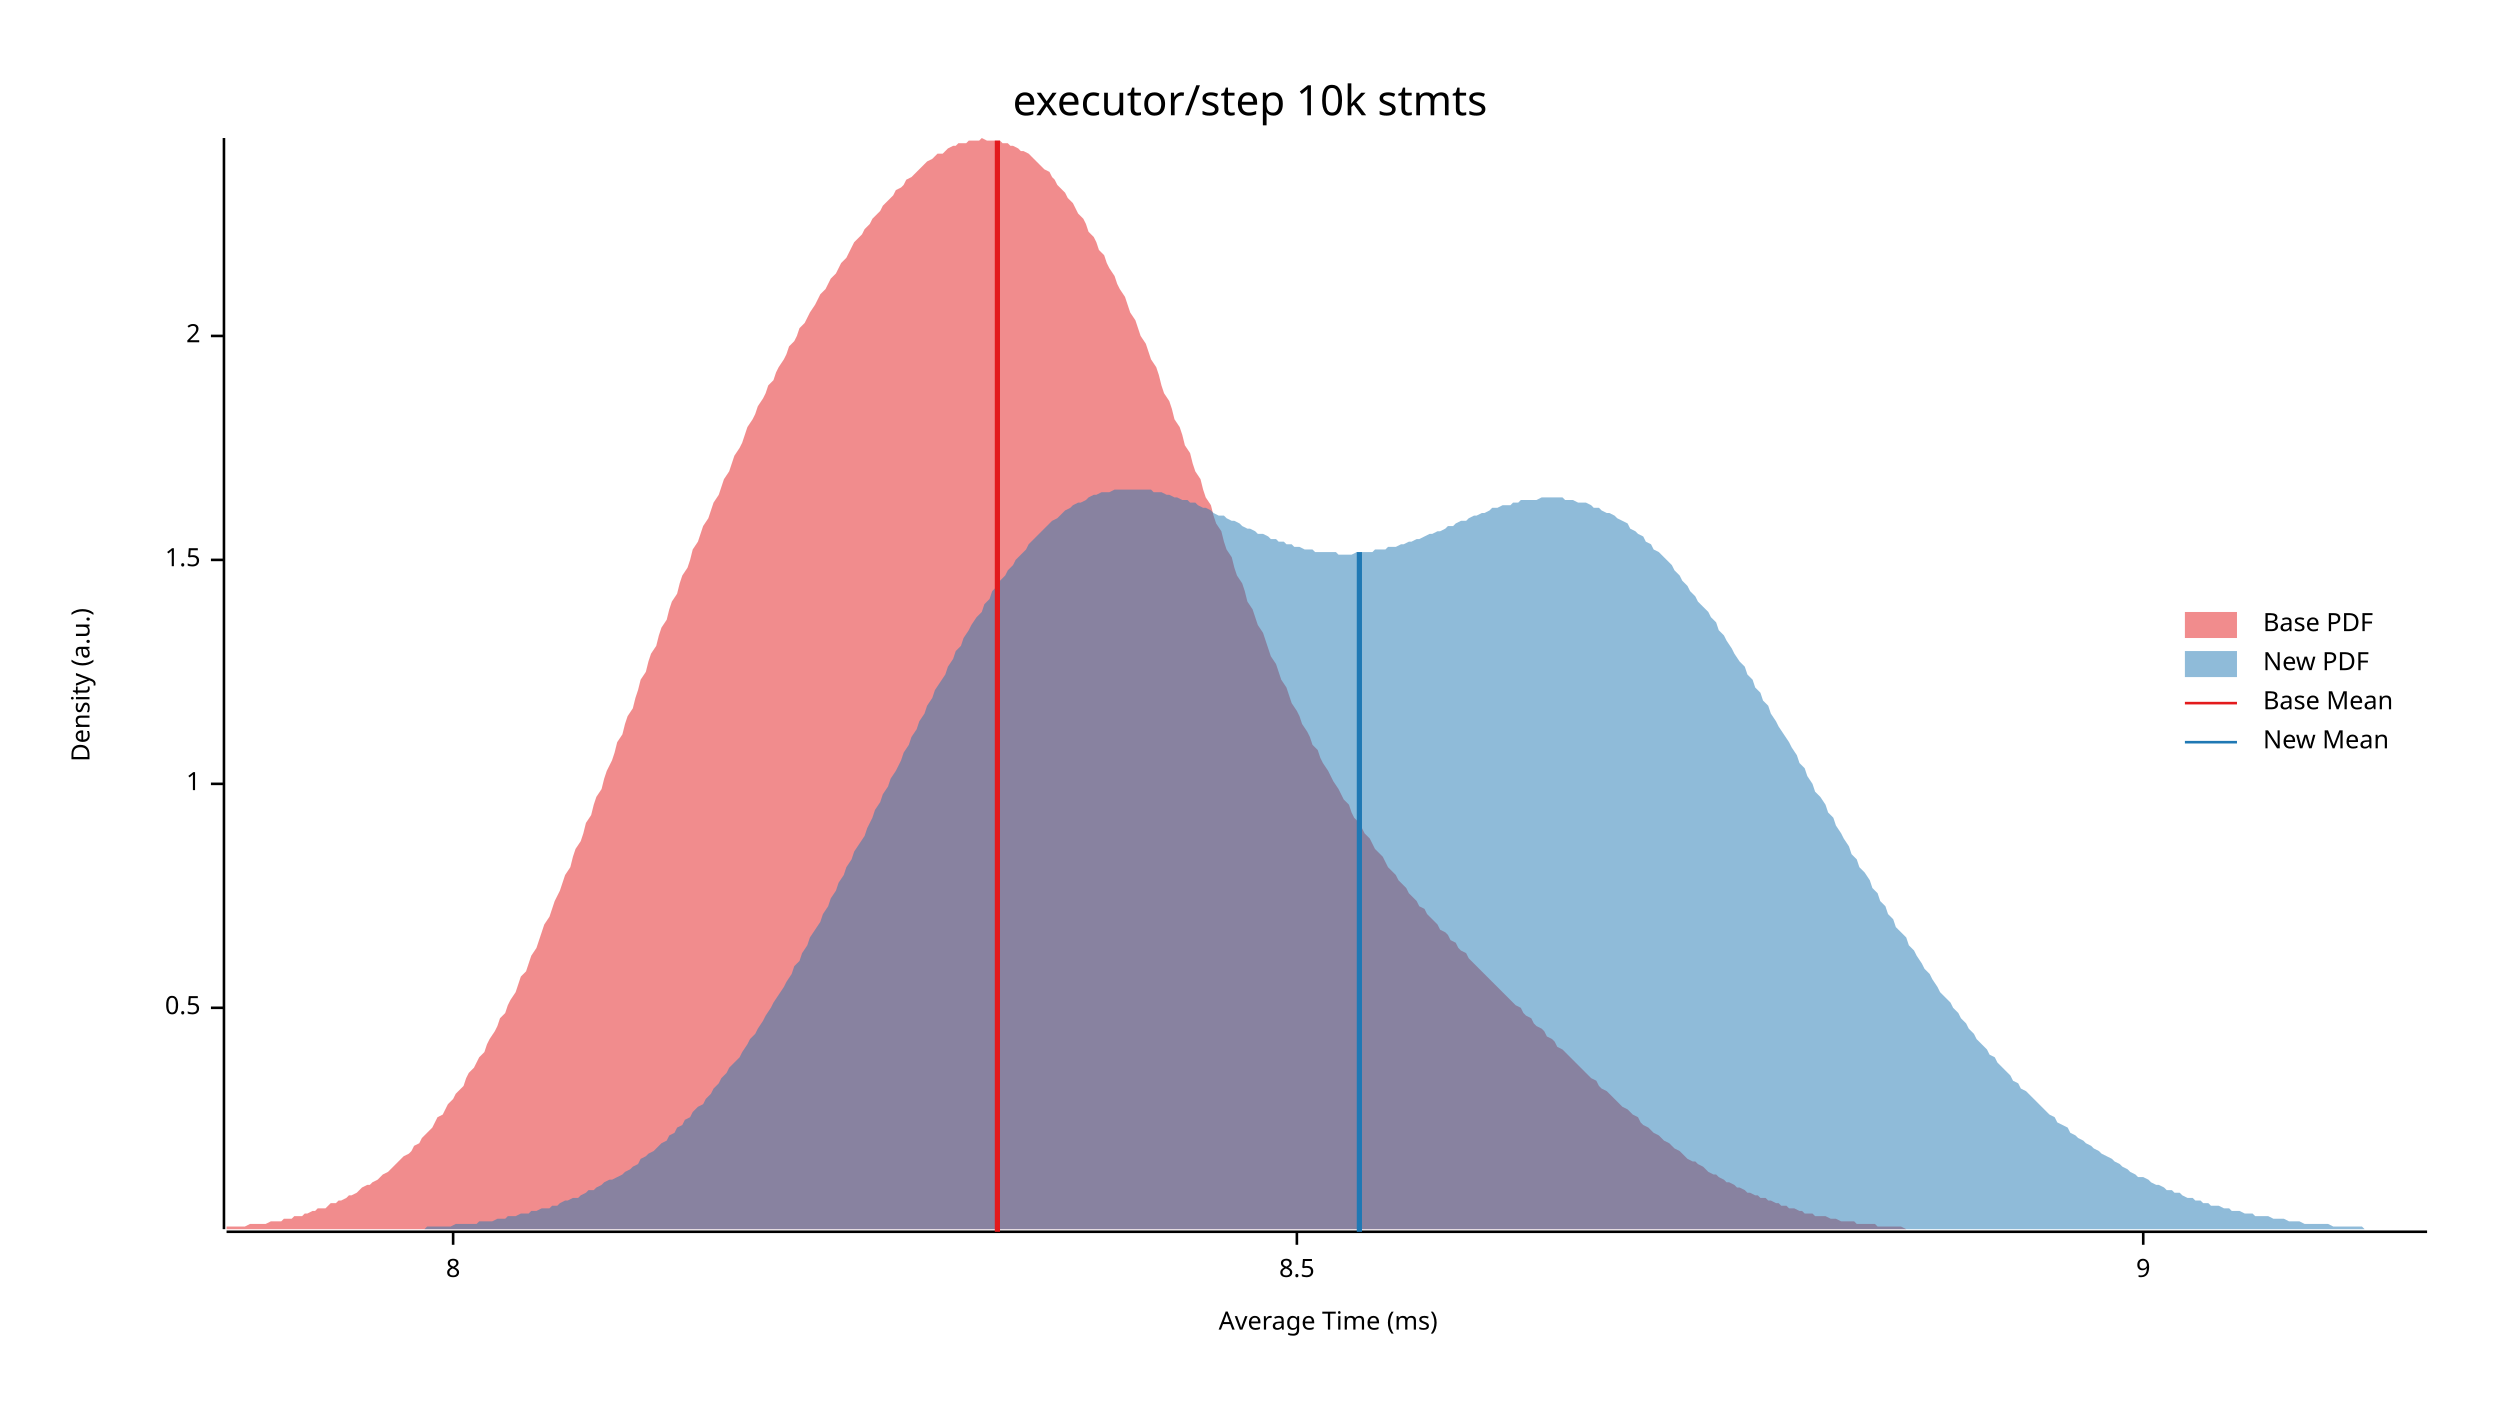
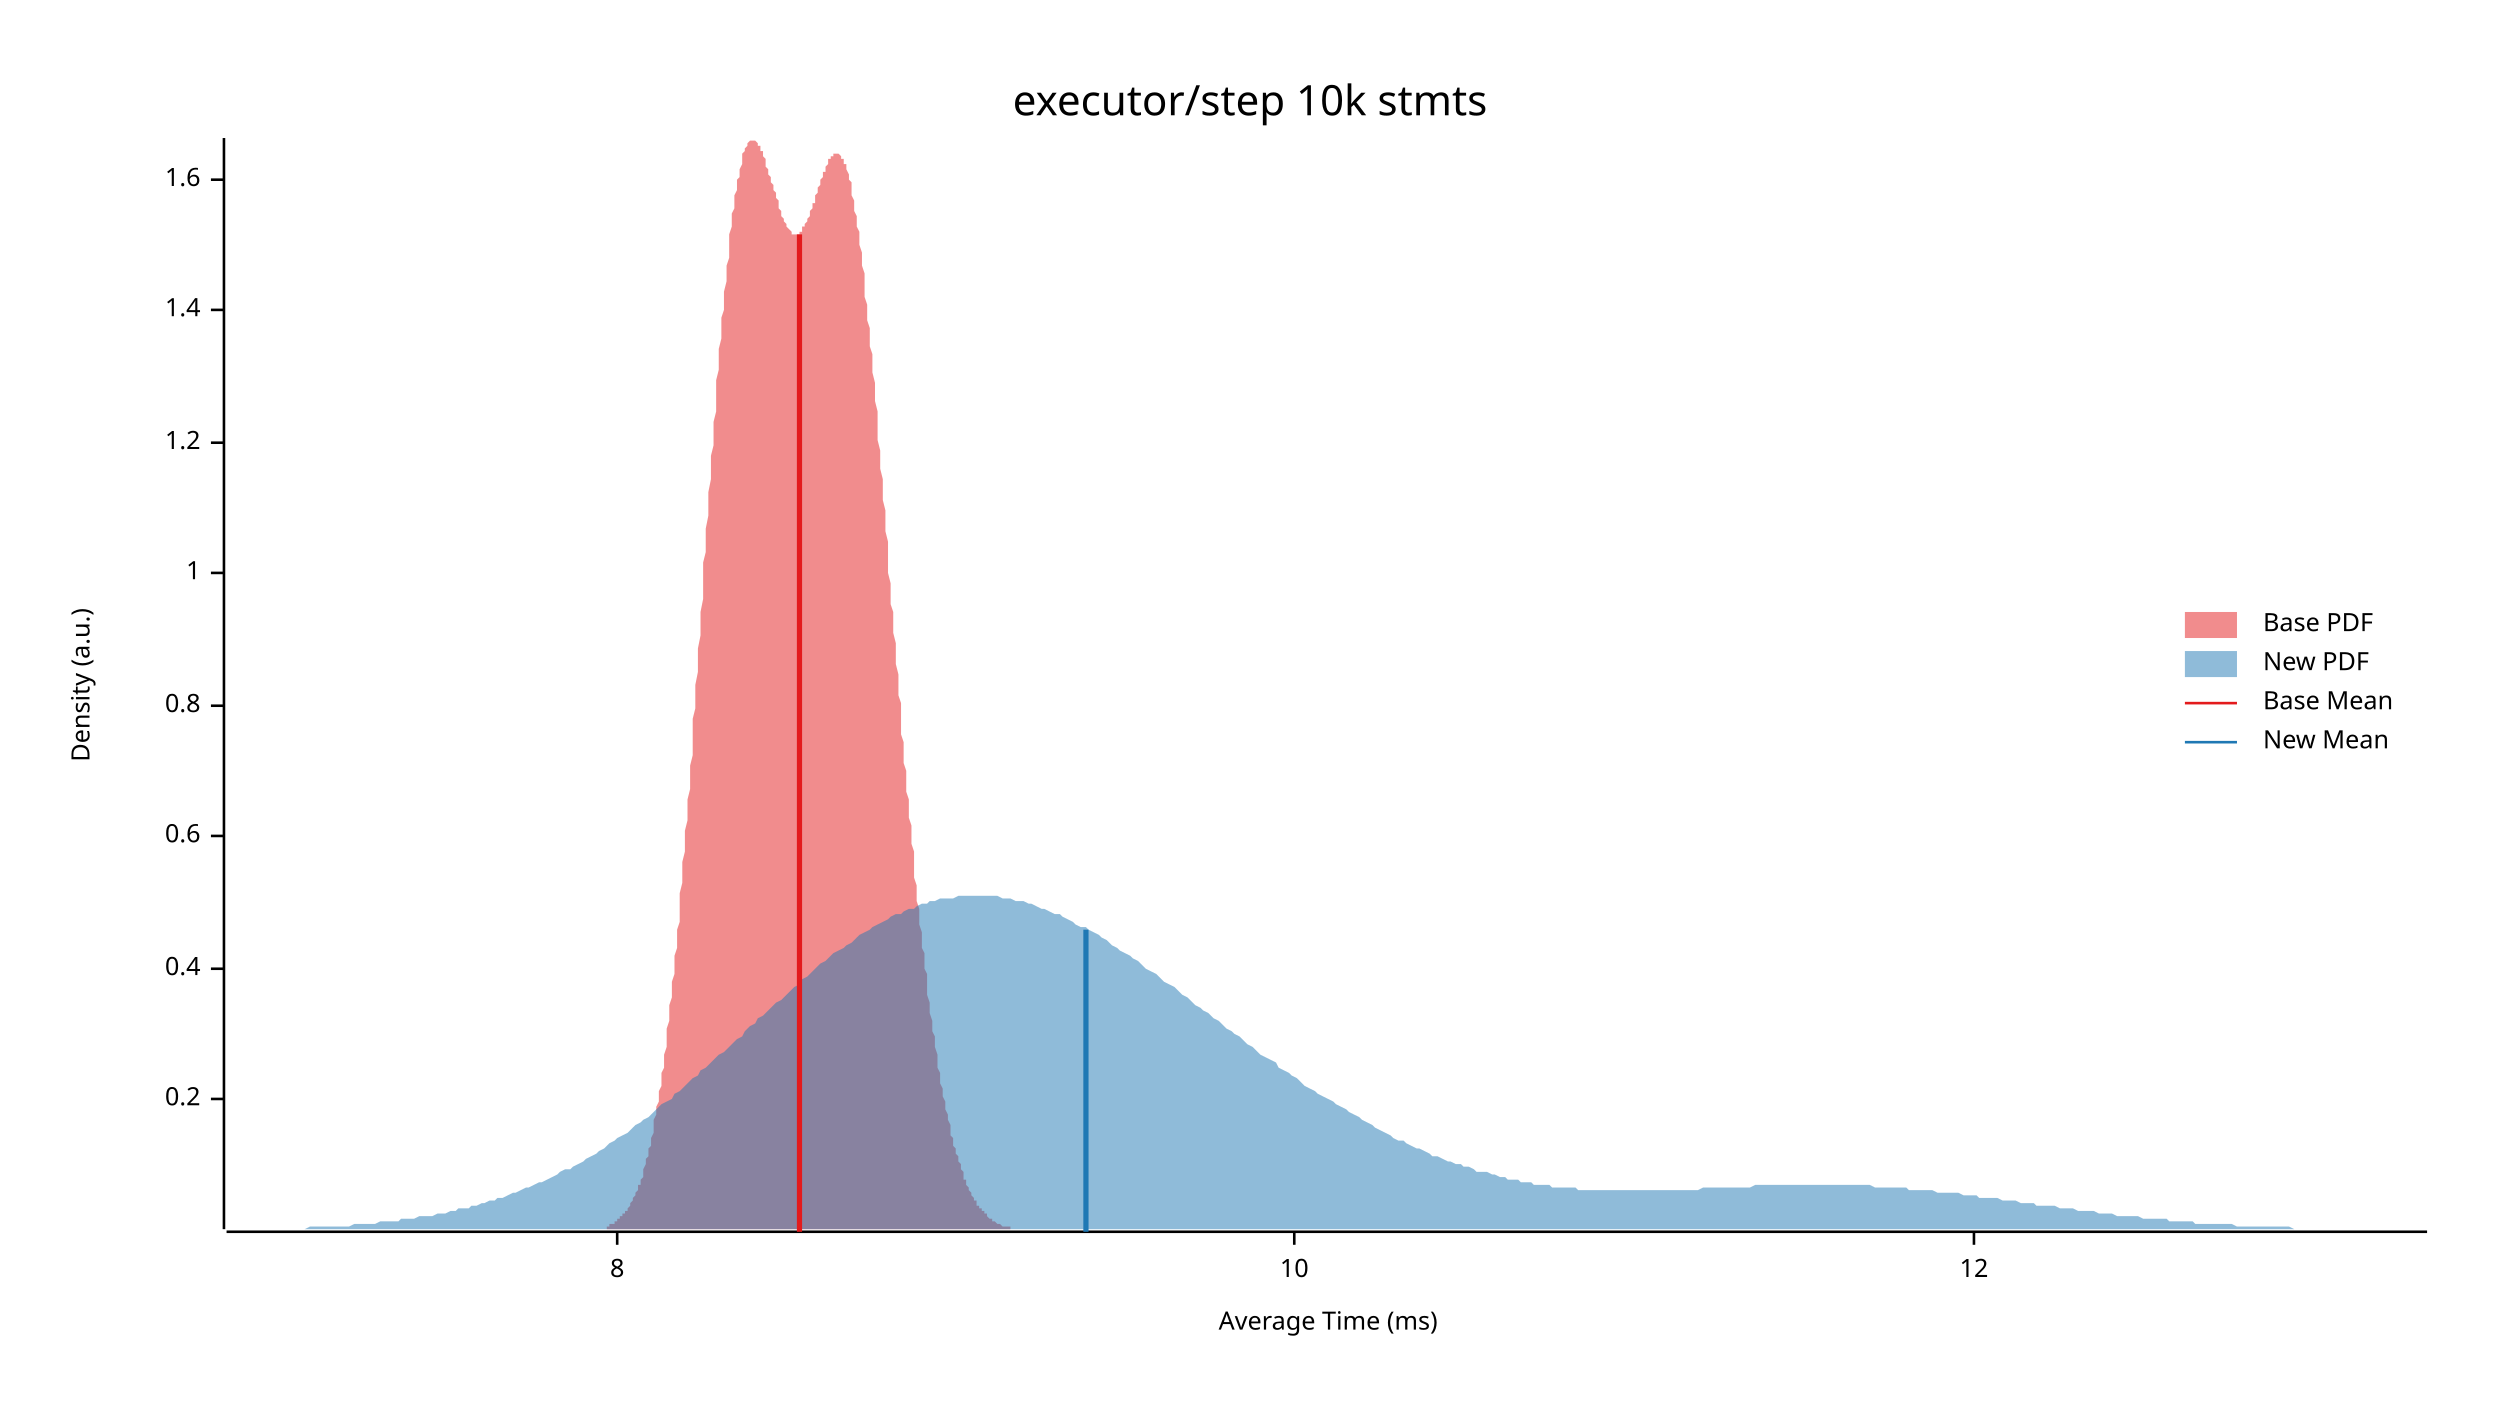
<svg xmlns="http://www.w3.org/2000/svg" width="960" height="540" viewBox="0 0 960 540">
  <text x="480" y="32" dy="0.76em" text-anchor="middle" font-family="sans-serif" font-size="16.129" opacity="1" fill="#000000">
executor/step 10k stmts
</text>
  <text x="27" y="263" dy="0.76em" text-anchor="middle" font-family="sans-serif" font-size="9.677" opacity="1" fill="#000000" transform="rotate(270, 27, 263)">
Density (a.u.)
</text>
  <text x="510" y="513" dy="-0.5ex" text-anchor="middle" font-family="sans-serif" font-size="9.677" opacity="1" fill="#000000">
Average Time (ms)
</text>
  <polyline fill="none" opacity="1" stroke="#000000" stroke-width="1" points="86,53 86,472 " />
-   <text x="77" y="387" dy="0.5ex" text-anchor="end" font-family="sans-serif" font-size="9.677" opacity="1" fill="#000000">
- 0.5
+   <text x="77" y="422" dy="0.5ex" text-anchor="end" font-family="sans-serif" font-size="9.677" opacity="1" fill="#000000">
+ 0.2
</text>
-   <polyline fill="none" opacity="1" stroke="#000000" stroke-width="1" points="81,387 86,387 " />
-   <text x="77" y="301" dy="0.5ex" text-anchor="end" font-family="sans-serif" font-size="9.677" opacity="1" fill="#000000">
+   <polyline fill="none" opacity="1" stroke="#000000" stroke-width="1" points="81,422 86,422 " />
+   <text x="77" y="372" dy="0.5ex" text-anchor="end" font-family="sans-serif" font-size="9.677" opacity="1" fill="#000000">
+ 0.4
+ </text>
+   <polyline fill="none" opacity="1" stroke="#000000" stroke-width="1" points="81,372 86,372 " />
+   <text x="77" y="321" dy="0.5ex" text-anchor="end" font-family="sans-serif" font-size="9.677" opacity="1" fill="#000000">
+ 0.6
+ </text>
+   <polyline fill="none" opacity="1" stroke="#000000" stroke-width="1" points="81,321 86,321 " />
+   <text x="77" y="271" dy="0.5ex" text-anchor="end" font-family="sans-serif" font-size="9.677" opacity="1" fill="#000000">
+ 0.8
+ </text>
+   <polyline fill="none" opacity="1" stroke="#000000" stroke-width="1" points="81,271 86,271 " />
+   <text x="77" y="220" dy="0.5ex" text-anchor="end" font-family="sans-serif" font-size="9.677" opacity="1" fill="#000000">
1
</text>
-   <polyline fill="none" opacity="1" stroke="#000000" stroke-width="1" points="81,301 86,301 " />
-   <text x="77" y="215" dy="0.5ex" text-anchor="end" font-family="sans-serif" font-size="9.677" opacity="1" fill="#000000">
- 1.5
+   <polyline fill="none" opacity="1" stroke="#000000" stroke-width="1" points="81,220 86,220 " />
+   <text x="77" y="170" dy="0.5ex" text-anchor="end" font-family="sans-serif" font-size="9.677" opacity="1" fill="#000000">
+ 1.2
</text>
-   <polyline fill="none" opacity="1" stroke="#000000" stroke-width="1" points="81,215 86,215 " />
-   <text x="77" y="129" dy="0.5ex" text-anchor="end" font-family="sans-serif" font-size="9.677" opacity="1" fill="#000000">
- 2
+   <polyline fill="none" opacity="1" stroke="#000000" stroke-width="1" points="81,170 86,170 " />
+   <text x="77" y="119" dy="0.5ex" text-anchor="end" font-family="sans-serif" font-size="9.677" opacity="1" fill="#000000">
+ 1.4
</text>
-   <polyline fill="none" opacity="1" stroke="#000000" stroke-width="1" points="81,129 86,129 " />
+   <polyline fill="none" opacity="1" stroke="#000000" stroke-width="1" points="81,119 86,119 " />
+   <text x="77" y="69" dy="0.5ex" text-anchor="end" font-family="sans-serif" font-size="9.677" opacity="1" fill="#000000">
+ 1.6
+ </text>
+   <polyline fill="none" opacity="1" stroke="#000000" stroke-width="1" points="81,69 86,69 " />
  <polyline fill="none" opacity="1" stroke="#000000" stroke-width="1" points="87,473 932,473 " />
-   <text x="174" y="483" dy="0.76em" text-anchor="middle" font-family="sans-serif" font-size="9.677" opacity="1" fill="#000000">
+   <text x="237" y="483" dy="0.76em" text-anchor="middle" font-family="sans-serif" font-size="9.677" opacity="1" fill="#000000">
8
</text>
-   <polyline fill="none" opacity="1" stroke="#000000" stroke-width="1" points="174,473 174,478 " />
-   <text x="498" y="483" dy="0.76em" text-anchor="middle" font-family="sans-serif" font-size="9.677" opacity="1" fill="#000000">
- 8.5
+   <polyline fill="none" opacity="1" stroke="#000000" stroke-width="1" points="237,473 237,478 " />
+   <text x="497" y="483" dy="0.76em" text-anchor="middle" font-family="sans-serif" font-size="9.677" opacity="1" fill="#000000">
+ 10
</text>
-   <polyline fill="none" opacity="1" stroke="#000000" stroke-width="1" points="498,473 498,478 " />
-   <text x="823" y="483" dy="0.76em" text-anchor="middle" font-family="sans-serif" font-size="9.677" opacity="1" fill="#000000">
- 9
+   <polyline fill="none" opacity="1" stroke="#000000" stroke-width="1" points="497,473 497,478 " />
+   <text x="758" y="483" dy="0.76em" text-anchor="middle" font-family="sans-serif" font-size="9.677" opacity="1" fill="#000000">
+ 12
</text>
-   <polyline fill="none" opacity="1" stroke="#000000" stroke-width="1" points="823,473 823,478 " />
-   <polygon opacity="0.5" fill="#E31A1C" points="87,471 88,471 89,471 90,471 92,471 93,471 94,471 96,470 97,470 98,470 100,470 101,470 102,470 104,469 105,469 106,469 108,469 109,468 110,468 112,468 113,467 114,467 116,467 117,466 118,466 120,465 121,465 122,464 124,464 125,464 126,463 127,462 129,462 130,461 131,461 133,460 134,459 135,459 137,458 138,457 139,456 141,455 142,455 143,454 145,453 146,452 147,451 149,450 150,449 151,448 153,446 154,445 155,444 157,443 158,442 159,440 161,439 162,437 163,436 165,434 166,433 167,431 168,429 170,428 171,426 172,424 174,422 175,420 176,419 178,417 179,414 180,412 182,410 183,408 184,406 186,404 187,401 188,399 190,396 191,394 192,391 194,389 195,386 196,384 198,381 199,378 200,375 202,373 203,370 204,367 206,364 207,361 208,358 209,355 211,352 212,349 213,346 215,342 216,339 217,336 219,333 220,329 221,326 223,323 224,320 225,316 227,313 228,309 229,306 231,303 232,299 233,296 235,292 236,289 237,285 239,282 240,278 241,275 243,272 244,268 245,265 246,261 248,258 249,254 250,251 252,248 253,244 254,241 256,238 257,234 258,231 260,228 261,224 262,221 264,218 265,215 266,211 268,208 269,205 270,202 272,199 273,196 274,193 276,190 277,187 278,184 280,181 281,178 282,175 284,172 285,170 286,167 287,164 289,161 290,159 291,156 293,153 294,151 295,148 297,146 298,143 299,141 301,138 302,136 303,133 305,131 306,129 307,126 309,124 310,122 311,120 313,117 314,115 315,113 317,111 318,109 319,107 321,105 322,103 323,101 325,99 326,97 327,95 328,93 330,91 331,90 332,88 334,86 335,84 336,83 338,81 339,79 340,78 342,76 343,75 344,73 346,72 347,71 348,69 350,68 351,67 352,66 354,64 355,63 356,62 358,61 359,60 360,59 362,59 363,58 364,57 366,56 367,56 368,55 369,55 371,55 372,54 373,54 375,54 376,54 377,53 379,54 380,54 381,54 383,54 384,54 385,55 387,55 388,56 389,56 391,57 392,58 393,58 395,59 396,60 397,61 399,63 400,64 401,65 403,66 404,68 405,69 406,71 408,73 409,74 410,76 412,78 413,80 414,82 416,84 417,86 418,89 420,91 421,93 422,96 424,98 425,101 426,103 428,106 429,109 430,111 432,114 433,117 434,120 436,123 437,126 438,129 440,132 441,135 442,138 444,141 445,144 446,148 447,151 449,154 450,157 451,161 453,164 454,167 455,171 457,174 458,178 459,181 461,184 462,188 463,191 465,194 466,198 467,201 469,204 470,208 471,211 473,214 474,218 475,221 477,224 478,227 479,231 481,234 482,237 483,240 485,243 486,246 487,249 488,252 490,255 491,258 492,261 494,264 495,267 496,270 498,273 499,275 500,278 502,281 503,283 504,286 506,288 507,291 508,293 510,296 511,298 512,300 514,303 515,305 516,307 518,309 519,312 520,314 522,316 523,318 524,320 526,322 527,324 528,326 529,327 531,329 532,331 533,333 535,335 536,336 537,338 539,340 540,341 541,343 543,345 544,346 545,348 547,349 548,351 549,352 551,354 552,355 553,357 555,358 556,359 557,361 559,362 560,364 561,365 563,366 564,368 565,369 566,370 568,372 569,373 570,374 572,376 573,377 574,378 576,380 577,381 578,382 580,384 581,385 582,386 584,387 585,389 586,390 588,391 589,393 590,394 592,395 593,396 594,398 596,399 597,400 598,402 600,403 601,404 602,405 604,407 605,408 606,409 607,410 609,412 610,413 611,414 613,415 614,417 615,418 617,419 618,420 619,421 621,423 622,424 623,425 625,426 626,427 627,428 629,429 630,431 631,432 633,433 634,434 635,435 637,436 638,437 639,438 641,439 642,440 643,441 645,442 646,443 647,444 648,445 650,446 651,446 652,447 654,448 655,449 656,450 658,451 659,451 660,452 662,453 663,454 664,454 666,455 667,456 668,456 670,457 671,458 672,458 674,459 675,459 676,460 678,460 679,461 680,461 682,462 683,462 684,463 686,463 687,464 688,464 689,464 691,465 692,465 693,466 695,466 696,466 697,467 699,467 700,467 701,467 703,468 704,468 705,468 707,469 708,469 709,469 711,469 712,469 713,470 715,470 716,470 717,470 719,470 720,470 721,471 723,471 724,471 725,471 726,471 728,471 729,471 730,471 732,472 733,472 734,472 736,472 737,472 738,472 740,472 741,472 742,472 744,472 745,472 746,472 746,472 87,472 " />
-   <polygon opacity="0.5" fill="#1F78B4" points="158,472 159,472 161,472 163,472 164,471 166,471 167,471 169,471 170,471 172,471 173,471 175,470 177,470 178,470 180,470 181,470 183,470 184,469 186,469 187,469 189,469 191,468 192,468 194,468 195,467 197,467 198,467 200,466 201,466 203,466 204,465 206,465 208,464 209,464 211,464 212,463 214,463 215,462 217,461 218,461 220,460 222,460 223,459 225,458 226,457 228,457 229,456 231,455 232,454 234,453 235,453 237,452 239,451 240,450 242,449 243,448 245,447 246,445 248,444 249,443 251,442 253,440 254,439 256,438 257,436 259,435 260,433 262,432 263,430 265,429 266,427 268,425 270,424 271,422 273,420 274,418 276,416 277,414 279,412 280,410 282,408 284,406 285,404 287,401 288,399 290,397 291,395 293,392 294,390 296,387 297,385 299,382 301,379 302,377 304,374 305,371 307,369 308,366 310,363 311,360 313,357 315,354 316,351 318,348 319,345 321,342 322,339 324,336 325,333 327,330 328,327 330,324 332,321 333,318 335,314 336,311 338,308 339,305 341,302 342,299 344,296 346,292 347,289 349,286 350,283 352,280 353,277 355,274 356,271 358,268 359,265 361,262 363,259 364,256 366,253 367,250 369,248 370,245 372,242 373,240 375,237 377,235 378,232 380,230 381,227 383,225 384,223 386,221 387,219 389,217 390,215 392,213 394,211 395,209 397,207 398,206 400,204 401,203 403,201 404,200 406,199 408,197 409,196 411,195 412,194 414,193 415,193 417,192 418,191 420,190 421,190 423,189 425,189 426,189 428,188 429,188 431,188 432,188 434,188 435,188 437,188 439,188 440,188 442,188 443,189 445,189 446,189 448,190 449,190 451,191 452,191 454,192 456,192 457,193 459,193 460,194 462,195 463,195 465,196 466,197 468,198 470,198 471,199 473,200 474,200 476,201 477,202 479,203 480,203 482,204 483,205 485,205 487,206 488,207 490,207 491,208 493,208 494,209 496,209 497,210 499,210 501,211 502,211 504,211 505,212 507,212 508,212 510,212 511,212 513,212 514,213 516,213 518,213 519,213 521,212 522,212 524,212 525,212 527,212 528,211 530,211 532,211 533,210 535,210 536,210 538,209 539,209 541,208 542,208 544,207 545,207 547,206 549,205 550,205 552,204 553,204 555,203 556,202 558,202 559,201 561,200 563,200 564,199 566,198 567,198 569,197 570,197 572,196 573,195 575,195 577,194 578,194 580,194 581,193 583,193 584,192 586,192 587,192 589,192 590,192 592,191 594,191 595,191 597,191 598,191 600,191 601,192 603,192 604,192 606,193 608,193 609,193 611,194 612,195 614,195 615,196 617,197 618,197 620,198 621,199 623,200 625,201 626,203 628,204 629,205 631,206 632,208 634,209 635,211 637,212 639,214 640,215 642,217 643,219 645,221 646,223 648,225 649,227 651,229 652,231 654,233 656,235 657,237 659,239 660,242 662,244 663,246 665,249 666,251 668,254 670,256 671,259 673,261 674,264 676,266 677,269 679,271 680,274 682,277 683,279 685,282 687,285 688,287 690,290 691,293 693,295 694,298 696,301 697,304 699,306 701,309 702,312 704,314 705,317 707,320 708,322 710,325 711,328 713,330 714,333 716,335 718,338 719,341 721,343 722,346 724,348 725,351 727,353 728,356 730,358 732,360 733,363 735,365 736,367 738,370 739,372 741,374 742,376 744,379 745,381 747,383 749,385 750,387 752,389 753,391 755,393 756,395 758,397 759,399 761,401 763,403 764,405 766,406 767,408 769,410 770,411 772,413 773,415 775,416 776,418 778,419 780,421 781,422 783,424 784,425 786,427 787,428 789,429 790,431 792,432 794,433 795,435 797,436 798,437 800,438 801,439 803,440 804,441 806,442 807,443 809,444 811,445 812,446 814,447 815,448 817,449 818,450 820,451 821,452 823,452 825,453 826,454 828,455 829,455 831,456 832,457 834,457 835,458 837,458 838,459 840,460 842,460 843,461 845,461 846,462 848,462 849,463 851,463 852,463 854,464 856,464 857,465 859,465 860,465 862,466 863,466 865,466 866,467 868,467 869,467 871,467 873,468 874,468 876,468 877,468 879,469 880,469 882,469 883,469 885,470 887,470 888,470 890,470 891,470 893,470 894,470 896,471 897,471 899,471 900,471 902,471 904,471 905,471 907,471 908,472 910,472 911,472 913,472 914,472 916,472 918,472 919,472 921,472 922,472 924,472 925,472 927,472 928,472 930,472 932,472 932,472 158,472 " />
-   <polyline fill="none" opacity="1" stroke="#E31A1C" stroke-width="2" points="383,473 383,54 " />
-   <polyline fill="none" opacity="1" stroke="#1F78B4" stroke-width="2" points="522,473 522,212 " />
+   <polyline fill="none" opacity="1" stroke="#000000" stroke-width="1" points="758,473 758,478 " />
+   <polygon opacity="0.5" fill="#E31A1C" points="233,471 234,471 234,470 234,470 235,470 235,470 235,470 236,470 236,469 236,469 237,469 237,469 237,468 237,468 238,468 238,468 238,467 239,467 239,467 239,466 240,466 240,466 240,465 241,465 241,464 241,464 242,463 242,463 242,462 242,462 243,461 243,461 243,460 244,459 244,459 244,458 245,457 245,456 245,455 246,455 246,454 246,453 247,452 247,451 247,450 247,449 248,447 248,446 248,445 249,444 249,442 249,441 250,440 250,438 250,437 251,435 251,434 251,432 251,430 252,428 252,427 252,425 253,423 253,421 253,419 254,417 254,414 254,412 255,410 255,407 255,405 256,402 256,400 256,397 256,395 257,392 257,389 257,386 258,383 258,380 258,377 259,374 259,371 259,367 260,364 260,361 260,357 261,354 261,350 261,346 261,343 262,339 262,335 262,331 263,327 263,323 263,319 264,315 264,311 264,307 265,303 265,298 265,294 266,290 266,285 266,281 266,276 267,272 267,267 267,263 268,258 268,253 268,249 269,244 269,240 269,235 270,230 270,226 270,221 270,216 271,212 271,207 271,203 272,198 272,193 272,189 273,184 273,180 273,175 274,171 274,167 274,162 275,158 275,154 275,150 275,146 276,142 276,138 276,134 277,130 277,126 277,122 278,119 278,115 278,112 279,108 279,105 279,102 280,99 280,96 280,93 280,90 281,87 281,85 281,82 282,80 282,78 282,75 283,73 283,71 283,69 284,68 284,66 284,65 285,63 285,62 285,60 285,59 286,58 286,57 286,57 287,56 287,55 287,55 288,54 288,54 288,54 289,54 289,53 289,54 289,54 290,54 290,54 290,54 291,55 291,55 291,56 292,56 292,57 292,58 293,58 293,59 293,60 294,61 294,62 294,63 294,64 295,65 295,66 295,67 296,68 296,69 296,70 297,71 297,72 297,73 298,74 298,75 298,76 299,77 299,78 299,79 299,80 300,81 300,82 300,83 301,84 301,84 301,85 302,86 302,86 302,87 303,88 303,88 303,88 304,89 304,89 304,89 304,90 305,90 305,90 305,90 306,90 306,90 306,90 307,90 307,89 307,89 308,89 308,88 308,88 308,87 309,87 309,86 309,86 310,85 310,84 310,84 311,83 311,82 311,81 312,80 312,79 312,78 313,78 313,77 313,76 313,75 314,74 314,73 314,72 315,71 315,70 315,69 316,68 316,67 316,66 317,66 317,65 317,64 318,63 318,63 318,62 318,61 319,61 319,60 319,60 320,60 320,59 320,59 321,59 321,59 321,59 322,59 322,59 322,59 322,59 323,60 323,60 323,61 324,61 324,62 324,63 325,63 325,64 325,65 326,67 326,68 326,69 327,70 327,72 327,74 327,75 328,77 328,79 328,81 329,83 329,85 329,87 330,89 330,92 330,94 331,97 331,99 331,102 332,105 332,108 332,111 332,114 333,117 333,120 333,123 334,126 334,129 334,133 335,136 335,140 335,143 336,147 336,150 336,154 337,158 337,161 337,165 337,169 338,173 338,176 338,180 339,184 339,188 339,192 340,196 340,200 340,204 341,208 341,212 341,216 341,220 342,224 342,228 342,232 343,235 343,239 343,243 344,247 344,251 344,255 345,259 345,263 345,267 346,270 346,274 346,278 346,282 347,285 347,289 347,293 348,296 348,300 348,304 349,307 349,311 349,314 350,317 350,321 350,324 351,327 351,331 351,334 351,337 352,340 352,343 352,346 353,349 353,352 353,355 354,358 354,361 354,364 355,366 355,369 355,372 356,374 356,377 356,380 356,382 357,385 357,387 357,389 358,392 358,394 358,396 359,398 359,400 359,402 360,405 360,407 360,409 360,410 361,412 361,414 361,416 362,418 362,419 362,421 363,423 363,424 363,426 364,428 364,429 364,430 365,432 365,433 365,435 365,436 366,437 366,438 366,440 367,441 367,442 367,443 368,444 368,445 368,446 369,447 369,448 369,449 370,450 370,451 370,452 370,453 371,453 371,454 371,455 372,456 372,456 372,457 373,458 373,458 373,459 374,460 374,460 374,461 375,461 375,462 375,462 375,463 376,463 376,464 376,464 377,464 377,465 377,465 378,465 378,466 378,466 379,466 379,467 379,467 379,467 380,468 380,468 380,468 381,468 381,469 381,469 382,469 382,469 382,469 383,470 383,470 383,470 384,470 384,470 384,470 384,470 385,471 385,471 385,471 386,471 386,471 386,471 387,471 387,471 387,471 388,471 388,471 388,472 389,472 389,472 389,472 233,472 " />
+   <polygon opacity="0.5" fill="#1F78B4" points="87,472 88,472 90,472 92,472 93,472 95,472 97,472 98,472 100,472 102,472 103,472 105,472 107,472 109,472 110,472 112,472 114,472 115,472 117,472 119,471 120,471 122,471 124,471 125,471 127,471 129,471 131,471 132,471 134,471 136,470 137,470 139,470 141,470 142,470 144,470 146,469 147,469 149,469 151,469 153,469 154,468 156,468 158,468 159,468 161,467 163,467 164,467 166,467 168,466 169,466 171,466 173,465 175,465 176,464 178,464 180,464 181,463 183,463 185,462 186,462 188,461 190,461 191,460 193,460 195,459 197,458 198,458 200,457 202,456 203,456 205,455 207,454 208,454 210,453 212,452 214,451 215,450 217,449 219,449 220,448 222,447 224,446 225,445 227,444 229,443 230,442 232,441 234,439 236,438 237,437 239,436 241,435 242,434 244,432 246,431 247,430 249,429 251,427 252,426 254,424 256,423 258,422 259,420 261,419 263,417 264,416 266,414 268,413 269,411 271,410 273,408 274,407 276,405 278,404 280,402 281,401 283,399 285,398 286,396 288,394 290,393 291,391 293,390 295,388 296,387 298,385 300,384 302,382 303,381 305,379 307,378 308,376 310,375 312,373 313,372 315,370 317,369 318,368 320,366 322,365 324,364 325,363 327,362 329,360 330,359 332,358 334,357 335,356 337,355 339,354 341,353 342,352 344,351 346,351 347,350 349,349 351,349 352,348 354,347 356,347 357,346 359,346 361,345 363,345 364,345 366,345 368,344 369,344 371,344 373,344 374,344 376,344 378,344 379,344 381,344 383,344 385,345 386,345 388,345 390,346 391,346 393,346 395,347 396,347 398,348 400,349 401,349 403,350 405,351 407,351 408,352 410,353 412,354 413,355 415,356 417,356 418,357 420,358 422,359 423,360 425,361 427,363 429,364 430,365 432,366 434,367 435,368 437,369 439,371 440,372 442,373 444,374 445,375 447,377 449,378 451,379 452,380 454,382 456,383 457,384 459,386 461,387 462,388 464,389 466,391 468,392 469,393 471,395 473,396 474,397 476,398 478,400 479,401 481,402 483,404 484,405 486,406 488,407 490,408 491,410 493,411 495,412 496,413 498,414 500,416 501,417 503,418 505,419 506,420 508,421 510,422 512,423 513,424 515,425 517,426 518,427 520,428 522,429 523,430 525,431 527,432 528,433 530,434 532,435 534,436 535,437 537,438 539,438 540,439 542,440 544,441 545,441 547,442 549,443 550,444 552,444 554,445 556,446 557,446 559,447 561,447 562,448 564,448 566,449 567,450 569,450 571,450 573,451 574,451 576,452 578,452 579,453 581,453 583,453 584,454 586,454 588,454 589,455 591,455 593,455 595,455 596,456 598,456 600,456 601,456 603,456 605,456 606,457 608,457 610,457 611,457 613,457 615,457 617,457 618,457 620,457 622,457 623,457 625,457 627,457 628,457 630,457 632,457 633,457 635,457 637,457 639,457 640,457 642,457 644,457 645,457 647,457 649,457 650,457 652,457 654,456 655,456 657,456 659,456 661,456 662,456 664,456 666,456 667,456 669,456 671,456 672,456 674,455 676,455 677,455 679,455 681,455 683,455 684,455 686,455 688,455 689,455 691,455 693,455 694,455 696,455 698,455 700,455 701,455 703,455 705,455 706,455 708,455 710,455 711,455 713,455 715,455 716,455 718,455 720,456 722,456 723,456 725,456 727,456 728,456 730,456 732,456 733,457 735,457 737,457 738,457 740,457 742,457 744,458 745,458 747,458 749,458 750,458 752,458 754,459 755,459 757,459 759,459 760,460 762,460 764,460 766,460 767,460 769,461 771,461 772,461 774,461 776,462 777,462 779,462 781,462 782,463 784,463 786,463 788,463 789,463 791,464 793,464 794,464 796,464 798,465 799,465 801,465 803,465 804,465 806,466 808,466 810,466 811,466 813,467 815,467 816,467 818,467 820,467 821,467 823,468 825,468 827,468 828,468 830,468 832,468 833,469 835,469 837,469 838,469 840,469 842,469 843,470 845,470 847,470 849,470 850,470 852,470 854,470 855,470 857,470 859,471 860,471 862,471 864,471 865,471 867,471 869,471 871,471 872,471 874,471 876,471 877,471 879,471 881,472 882,472 884,472 886,472 887,472 889,472 891,472 893,472 894,472 896,472 898,472 899,472 901,472 903,472 904,472 906,472 908,472 909,472 911,472 913,472 915,472 916,472 918,472 920,472 921,472 923,472 925,472 926,472 928,472 930,472 932,472 932,472 87,472 " />
+   <polyline fill="none" opacity="1" stroke="#E31A1C" stroke-width="2" points="307,473 307,90 " />
+   <polyline fill="none" opacity="1" stroke="#1F78B4" stroke-width="2" points="417,473 417,357 " />
  <text x="869" y="235" dy="0.76em" text-anchor="start" font-family="sans-serif" font-size="9.677" opacity="1" fill="#000000">
Base PDF
</text>
  <text x="869" y="250" dy="0.76em" text-anchor="start" font-family="sans-serif" font-size="9.677" opacity="1" fill="#000000">
New PDF
</text>
  <text x="869" y="265" dy="0.76em" text-anchor="start" font-family="sans-serif" font-size="9.677" opacity="1" fill="#000000">
Base Mean
</text>
  <text x="869" y="280" dy="0.76em" text-anchor="start" font-family="sans-serif" font-size="9.677" opacity="1" fill="#000000">
New Mean
</text>
  <rect x="839" y="235" width="20" height="10" opacity="0.5" fill="#E31A1C" stroke="none" />
  <rect x="839" y="250" width="20" height="10" opacity="0.5" fill="#1F78B4" stroke="none" />
  <polyline fill="none" opacity="1" stroke="#E31A1C" stroke-width="1" points="839,270 859,270 " />
  <polyline fill="none" opacity="1" stroke="#1F78B4" stroke-width="1" points="839,285 859,285 " />
</svg>
